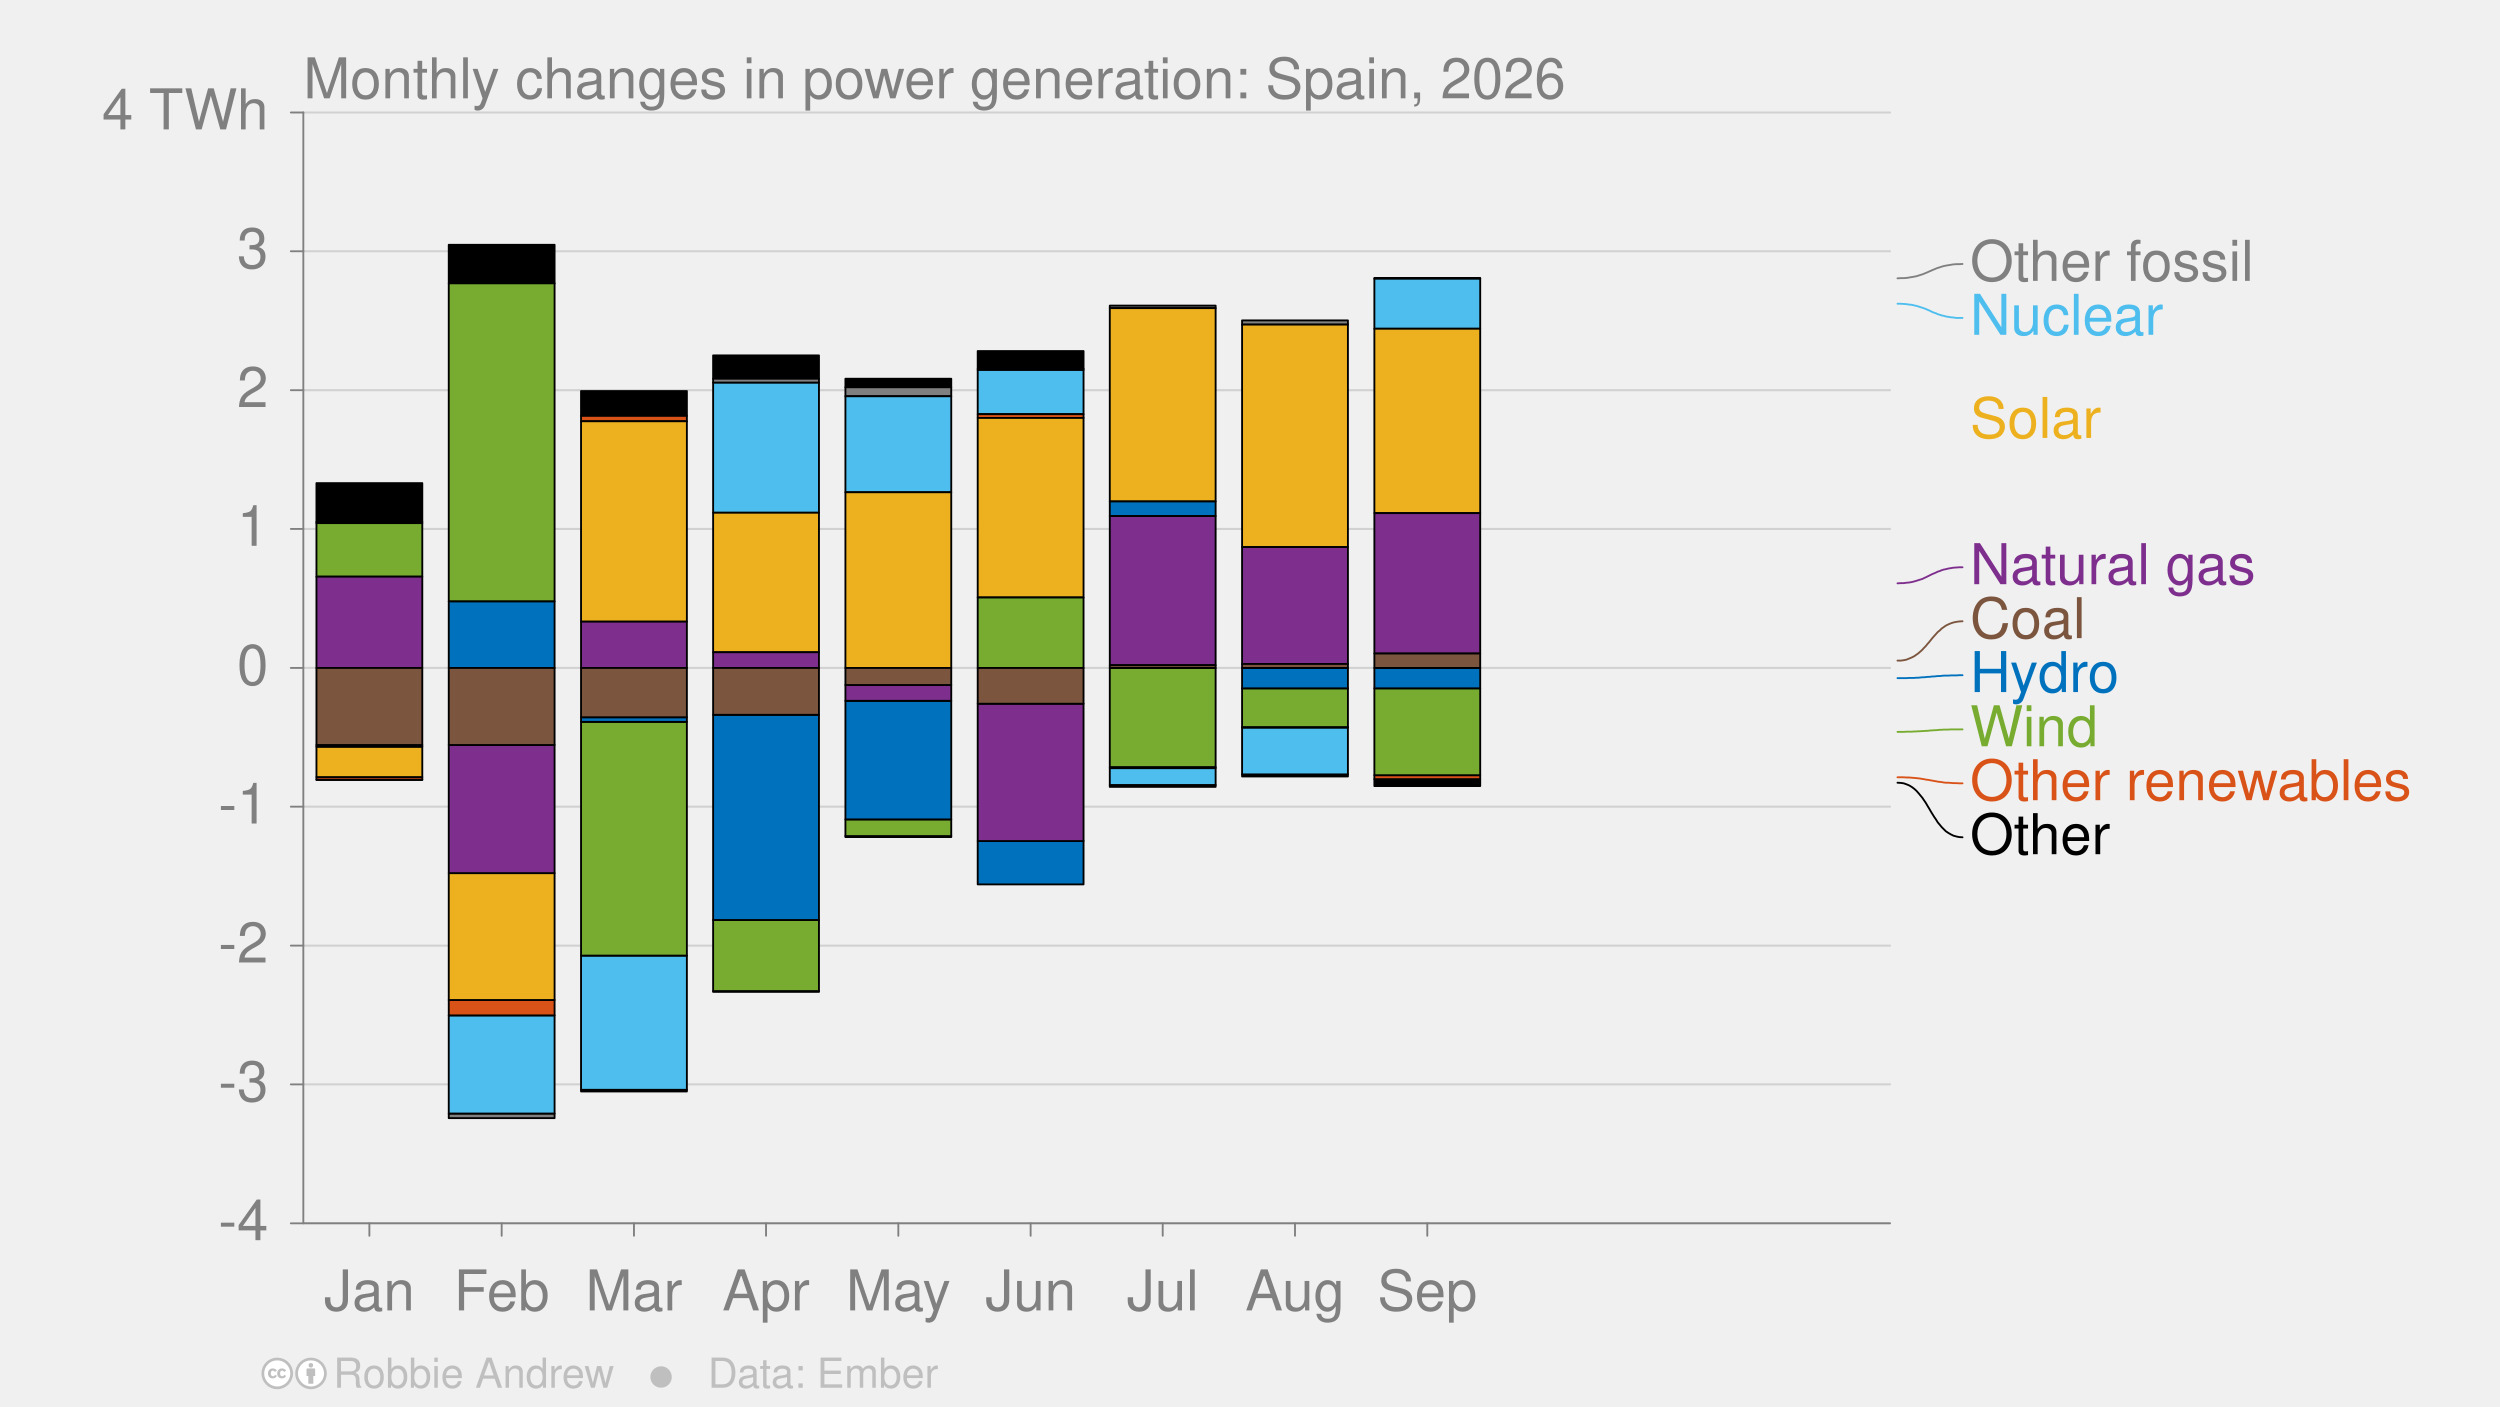
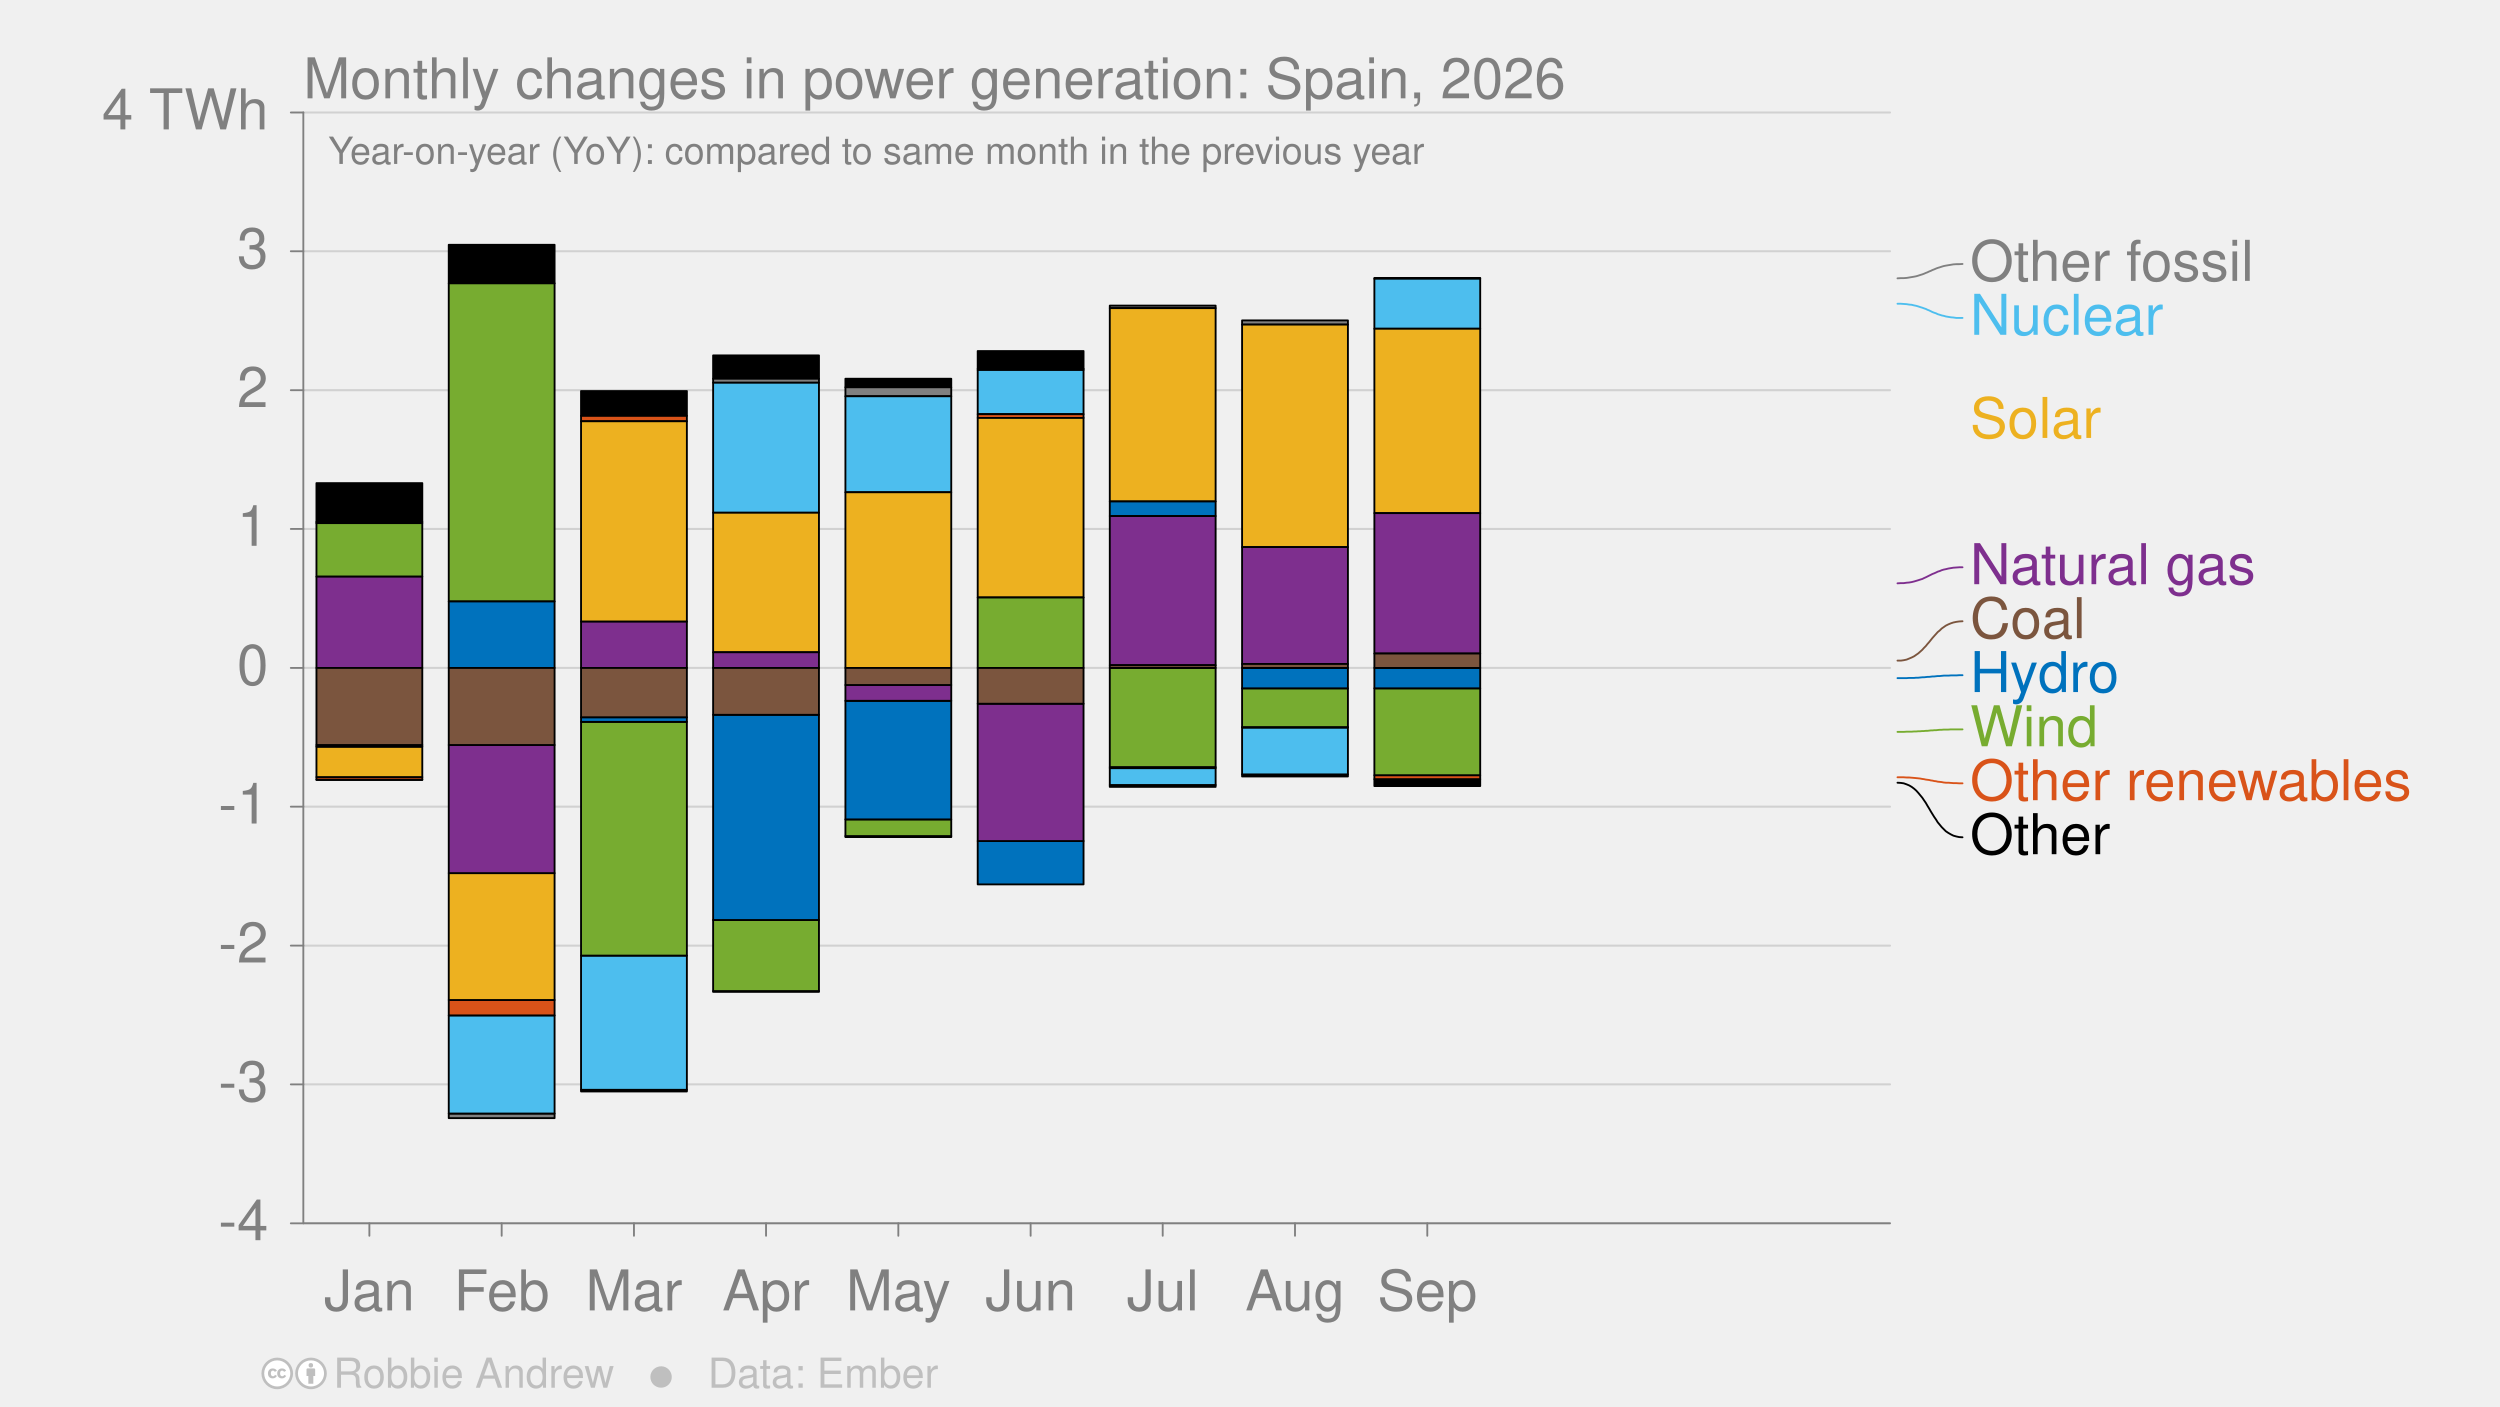
<svg xmlns="http://www.w3.org/2000/svg" xmlns:xlink="http://www.w3.org/1999/xlink" version="1.1" width="100%" height="100%" viewBox="0 0 1200.000 674.916">
  <style type="text/css">
  #main {font-family:Helvetica,Arial,sans-serif; font-size:27.00px;
         fill-opacity:1; fill:#000000; stroke:none; stroke-linejoin:round; stroke-linecap:round; stroke-width:1.00;}
  .marker {stroke-opacity:0;fill-opacity:0;}
  .marker:hover {stroke-opacity:0.5; fill-opacity:1;}
  .ticklabel {font-size:27.00px;fill:#808080;stroke:none;font-family:Helvetica}
  .ytl {text-anchor:end;}
  .dp1 {pointer-events:none;font-size:70%;text-anchor:middle;fill:#000000;}
  .dp2 {pointer-events:none;font-size:70%;text-anchor:middle;fill:#FFFFFF;}
  .numtip {pointer-events:none;}
  .cc {opacity:0.25;}
.dl_fe {background-color:#FDFFDF;display:flex;margin:auto;align-items:center}
.dl_fe_p {font-size:20px;text-align:center;margin:3px}
.dl_el {display:none;pointer-events:none;}
.cc:hover + .dl_el {display:block;}
text:hover + .dl_el {display:block;}
</style>
  <defs>
    <clipPath id="axis_clip">
      <rect x="145.8" y="54.2" width="761.2" height="532.8" />
    </clipPath>
    <path id="line_x" d="M 145.600,0 h 761.600" stroke="#262626" stroke-opacity="0.15" stroke-width="1.00" />
    <path id="tick_y" d="M 145.600,0 h -6.000" stroke="#808080" stroke-width="0.90" />
    <path id="tick_x" d="M 0,587.177 v 6.000" stroke="#808080" stroke-width="0.90" />
  </defs>
  <g id="main">
    <use xlink:href="#line_x" transform="translate(0,587.2)" />
    <use xlink:href="#line_x" transform="translate(0,520.5)" />
    <use xlink:href="#line_x" transform="translate(0,453.9)" />
    <use xlink:href="#line_x" transform="translate(0,387.2)" />
    <use xlink:href="#line_x" transform="translate(0,320.6)" />
    <use xlink:href="#line_x" transform="translate(0,253.9)" />
    <use xlink:href="#line_x" transform="translate(0,187.3)" />
    <use xlink:href="#line_x" transform="translate(0,120.6)" />
    <use xlink:href="#line_x" transform="translate(0,54.0)" />
    <use xlink:href="#tick_y" transform="translate(0,587.2)" />
    <use xlink:href="#tick_y" transform="translate(0,520.5)" />
    <use xlink:href="#tick_y" transform="translate(0,453.9)" />
    <use xlink:href="#tick_y" transform="translate(0,387.2)" />
    <use xlink:href="#tick_y" transform="translate(0,320.6)" />
    <use xlink:href="#tick_y" transform="translate(0,253.9)" />
    <use xlink:href="#tick_y" transform="translate(0,187.3)" />
    <use xlink:href="#tick_y" transform="translate(0,120.6)" />
    <use xlink:href="#tick_y" transform="translate(0,54.0)" />
    <use xlink:href="#tick_x" transform="translate(177.3,0)" />
    <use xlink:href="#tick_x" transform="translate(240.8,0)" />
    <use xlink:href="#tick_x" transform="translate(304.3,0)" />
    <use xlink:href="#tick_x" transform="translate(367.7,0)" />
    <use xlink:href="#tick_x" transform="translate(431.2,0)" />
    <use xlink:href="#tick_x" transform="translate(494.7,0)" />
    <use xlink:href="#tick_x" transform="translate(558.1,0)" />
    <use xlink:href="#tick_x" transform="translate(621.6,0)" />
    <use xlink:href="#tick_x" transform="translate(685.1,0)" />
    <polyline points="145.6,53.993 145.6,587.177 907.2,587.177" stroke="#808080" stroke-width="0.90" fill="none" />
    <text class="ticklabel xtl" transform="translate(177.3,629.0)" text-anchor="middle">Jan</text>
    <text class="ticklabel xtl" transform="translate(240.8,629.0)" text-anchor="middle">Feb</text>
    <text class="ticklabel xtl" transform="translate(304.3,629.0)" text-anchor="middle">Mar</text>
    <text class="ticklabel xtl" transform="translate(367.7,629.0)" text-anchor="middle">Apr</text>
    <text class="ticklabel xtl" transform="translate(431.2,629.0)" text-anchor="middle">May</text>
    <text class="ticklabel xtl" transform="translate(494.7,629.0)" text-anchor="middle">Jun</text>
    <text class="ticklabel xtl" transform="translate(558.1,629.0)" text-anchor="middle">Jul</text>
    <text class="ticklabel xtl" transform="translate(621.6,629.0)" text-anchor="middle">Aug</text>
    <text class="ticklabel xtl" transform="translate(685.1,629.0)" text-anchor="middle">Sep</text>
    <text class="ticklabel ytl" transform="translate(128.8,595.3)">-4</text>
    <text class="ticklabel ytl" transform="translate(128.8,528.6)">-3</text>
    <text class="ticklabel ytl" transform="translate(128.8,462.0)">-2</text>
    <text class="ticklabel ytl" transform="translate(128.8,395.3)">-1</text>
    <text class="ticklabel ytl" transform="translate(128.8,328.7)">0</text>
    <text class="ticklabel ytl" transform="translate(128.8,262.0)">1</text>
    <text class="ticklabel ytl" transform="translate(128.8,195.4)">2</text>
    <text class="ticklabel ytl" transform="translate(128.8,128.7)">3</text>
    <text class="ticklabel ytl" transform="translate(128.8,62.1)">4 TWh</text>
    <g stroke="#000" stroke-width="0.90" fill="#000" clip-path="url(#axis_clip)">
      <polygon class="pl" points="151.9,231.9 151.9,250.5 202.7,250.5 202.7,231.9 151.9,231.9" />
      <polygon class="pl" points="215.4,117.5 215.4,136.0 266.2,136.0 266.2,117.5 215.4,117.5" />
      <polygon class="pl" points="278.9,187.7 278.9,199.6 329.7,199.6 329.7,187.7 278.9,187.7" />
      <polygon class="pl" points="342.3,170.6 342.3,181.8 393.1,181.8 393.1,170.6 342.3,170.6" />
      <polygon class="pl" points="405.8,181.8 405.8,185.9 456.6,185.9 456.6,181.8 405.8,181.8" />
      <polygon class="pl" points="469.3,168.5 469.3,177.0 520.1,177.0 520.1,168.5 469.3,168.5" />
      <polygon class="pl" points="532.7,377.7 532.7,376.8 583.5,376.8 583.5,377.7 532.7,377.7" />
      <polygon class="pl" points="596.2,372.7 596.2,371.7 647.0,371.7 647.0,372.7 596.2,372.7" />
      <polygon class="pl" points="659.7,377.3 659.7,374.0 710.5,374.0 710.5,377.3 659.7,377.3" />
    </g>
    <g stroke="#000" stroke-width="0.90" fill="#808080" clip-path="url(#axis_clip)">
      <polygon class="pl" points="151.9,374.4 151.9,374.2 202.7,374.2 202.7,374.4 151.9,374.4" />
      <polygon class="pl" points="215.4,536.7 215.4,534.5 266.2,534.5 266.2,536.7 215.4,536.7" />
      <polygon class="pl" points="278.9,523.9 278.9,523.1 329.7,523.1 329.7,523.9 278.9,523.9" />
      <polygon class="pl" points="342.3,181.8 342.3,183.7 393.1,183.7 393.1,181.8 342.3,181.8" />
      <polygon class="pl" points="405.8,185.9 405.8,190.2 456.6,190.2 456.6,185.9 405.8,185.9" />
      <polygon class="pl" points="469.3,177.0 469.3,177.6 520.1,177.6 520.1,177.0 469.3,177.0" />
      <polygon class="pl" points="532.7,146.7 532.7,147.9 583.5,147.9 583.5,146.7 532.7,146.7" />
      <polygon class="pl" points="596.2,153.8 596.2,155.8 647.0,155.8 647.0,153.8 596.2,153.8" />
      <polygon class="pl" points="659.7,133.4 659.7,133.8 710.5,133.8 710.5,133.4 659.7,133.4" />
    </g>
    <g stroke="#000" stroke-width="0.90" fill="#4DBEEE" clip-path="url(#axis_clip)">
      <polygon class="pl" points="151.9,250.5 151.9,251.1 202.7,251.1 202.7,250.5 151.9,250.5" />
      <polygon class="pl" points="215.4,534.5 215.4,487.4 266.2,487.4 266.2,534.5 215.4,534.5" />
      <polygon class="pl" points="278.9,523.1 278.9,458.7 329.7,458.7 329.7,523.1 278.9,523.1" />
      <polygon class="pl" points="342.3,183.7 342.3,246.1 393.1,246.1 393.1,183.7 342.3,183.7" />
      <polygon class="pl" points="405.8,190.2 405.8,236.3 456.6,236.3 456.6,190.2 405.8,190.2" />
      <polygon class="pl" points="469.3,177.6 469.3,198.8 520.1,198.8 520.1,177.6 469.3,177.6" />
      <polygon class="pl" points="532.7,376.8 532.7,368.7 583.5,368.7 583.5,376.8 532.7,376.8" />
      <polygon class="pl" points="596.2,371.7 596.2,349.2 647.0,349.2 647.0,371.7 596.2,371.7" />
      <polygon class="pl" points="659.7,133.8 659.7,157.8 710.5,157.8 710.5,133.8 659.7,133.8" />
    </g>
    <g stroke="#000" stroke-width="0.90" fill="#D95319" clip-path="url(#axis_clip)">
      <polygon class="pl" points="151.9,374.2 151.9,373.0 202.7,373.0 202.7,374.2 151.9,374.2" />
      <polygon class="pl" points="215.4,487.4 215.4,480.0 266.2,480.0 266.2,487.4 215.4,487.4" />
      <polygon class="pl" points="278.9,199.6 278.9,202.2 329.7,202.2 329.7,199.6 278.9,199.6" />
      <polygon class="pl" points="342.3,476.1 342.3,475.7 393.1,475.7 393.1,476.1 342.3,476.1" />
      <polygon class="pl" points="405.8,401.8 405.8,401.3 456.6,401.3 456.6,401.8 405.8,401.8" />
      <polygon class="pl" points="469.3,198.8 469.3,200.6 520.1,200.6 520.1,198.8 469.3,198.8" />
      <polygon class="pl" points="532.7,368.7 532.7,368.2 583.5,368.2 583.5,368.7 532.7,368.7" />
      <polygon class="pl" points="596.2,349.2 596.2,349.0 647.0,349.0 647.0,349.2 596.2,349.2" />
      <polygon class="pl" points="659.7,374.0 659.7,372.1 710.5,372.1 710.5,374.0 659.7,374.0" />
    </g>
    <g stroke="#000" stroke-width="0.90" fill="#EDB120" clip-path="url(#axis_clip)">
      <polygon class="pl" points="151.9,373.0 151.9,358.4 202.7,358.4 202.7,373.0 151.9,373.0" />
      <polygon class="pl" points="215.4,480.0 215.4,419.1 266.2,419.1 266.2,480.0 215.4,480.0" />
      <polygon class="pl" points="278.9,202.2 278.9,298.4 329.7,298.4 329.7,202.2 278.9,202.2" />
      <polygon class="pl" points="342.3,246.1 342.3,313.1 393.1,313.1 393.1,246.1 342.3,246.1" />
      <polygon class="pl" points="405.8,236.3 405.8,320.6 456.6,320.6 456.6,236.3 405.8,236.3" />
      <polygon class="pl" points="469.3,200.6 469.3,286.8 520.1,286.8 520.1,200.6 469.3,200.6" />
      <polygon class="pl" points="532.7,147.9 532.7,240.7 583.5,240.7 583.5,147.9 532.7,147.9" />
      <polygon class="pl" points="596.2,155.8 596.2,262.6 647.0,262.6 647.0,155.8 596.2,155.8" />
      <polygon class="pl" points="659.7,157.8 659.7,246.3 710.5,246.3 710.5,157.8 659.7,157.8" />
    </g>
    <g stroke="#000" stroke-width="0.90" fill="#77AC30" clip-path="url(#axis_clip)">
      <polygon class="pl" points="151.9,251.1 151.9,276.8 202.7,276.8 202.7,251.1 151.9,251.1" />
      <polygon class="pl" points="215.4,136.0 215.4,288.7 266.2,288.7 266.2,136.0 215.4,136.0" />
      <polygon class="pl" points="278.9,458.7 278.9,346.5 329.7,346.5 329.7,458.7 278.9,458.7" />
      <polygon class="pl" points="342.3,475.7 342.3,441.6 393.1,441.6 393.1,475.7 342.3,475.7" />
      <polygon class="pl" points="405.8,401.3 405.8,393.3 456.6,393.3 456.6,401.3 405.8,401.3" />
      <polygon class="pl" points="469.3,286.8 469.3,320.6 520.1,320.6 520.1,286.8 469.3,286.8" />
      <polygon class="pl" points="532.7,368.2 532.7,320.6 583.5,320.6 583.5,368.2 532.7,368.2" />
      <polygon class="pl" points="596.2,349.0 596.2,330.4 647.0,330.4 647.0,349.0 596.2,349.0" />
      <polygon class="pl" points="659.7,372.1 659.7,330.4 710.5,330.4 710.5,372.1 659.7,372.1" />
    </g>
    <g stroke="#000" stroke-width="0.90" fill="#0072BD" clip-path="url(#axis_clip)">
      <polygon class="pl" points="151.9,358.4 151.9,357.6 202.7,357.6 202.7,358.4 151.9,358.4" />
      <polygon class="pl" points="215.4,288.7 215.4,320.6 266.2,320.6 266.2,288.7 215.4,288.7" />
      <polygon class="pl" points="278.9,346.5 278.9,344.3 329.7,344.3 329.7,346.5 278.9,346.5" />
      <polygon class="pl" points="342.3,441.6 342.3,343.1 393.1,343.1 393.1,441.6 342.3,441.6" />
      <polygon class="pl" points="405.8,393.3 405.8,336.4 456.6,336.4 456.6,393.3 405.8,393.3" />
      <polygon class="pl" points="469.3,424.5 469.3,403.7 520.1,403.7 520.1,424.5 469.3,424.5" />
      <polygon class="pl" points="532.7,240.7 532.7,247.7 583.5,247.7 583.5,240.7 532.7,240.7" />
      <polygon class="pl" points="596.2,330.4 596.2,320.6 647.0,320.6 647.0,330.4 596.2,330.4" />
      <polygon class="pl" points="659.7,330.4 659.7,320.6 710.5,320.6 710.5,330.4 659.7,330.4" />
    </g>
    <g stroke="#000" stroke-width="0.90" fill="#7E2F8E" clip-path="url(#axis_clip)">
      <polygon class="pl" points="151.9,276.8 151.9,320.6 202.7,320.6 202.7,276.8 151.9,276.8" />
      <polygon class="pl" points="215.4,419.1 215.4,357.6 266.2,357.6 266.2,419.1 215.4,419.1" />
      <polygon class="pl" points="278.9,298.4 278.9,320.6 329.7,320.6 329.7,298.4 278.9,298.4" />
      <polygon class="pl" points="342.3,313.1 342.3,320.6 393.1,320.6 393.1,313.1 342.3,313.1" />
      <polygon class="pl" points="405.8,336.4 405.8,328.8 456.6,328.8 456.6,336.4 405.8,336.4" />
      <polygon class="pl" points="469.3,403.7 469.3,337.8 520.1,337.8 520.1,403.7 469.3,403.7" />
      <polygon class="pl" points="532.7,247.7 532.7,319.3 583.5,319.3 583.5,247.7 532.7,247.7" />
      <polygon class="pl" points="596.2,262.6 596.2,318.7 647.0,318.7 647.0,262.6 596.2,262.6" />
      <polygon class="pl" points="659.7,246.3 659.7,313.7 710.5,313.7 710.5,246.3 659.7,246.3" />
    </g>
    <g stroke="#000" stroke-width="0.90" fill="#7B553E" clip-path="url(#axis_clip)">
      <polygon class="pl" points="151.9,357.6 151.9,320.6 202.7,320.6 202.7,357.6 151.9,357.6" />
      <polygon class="pl" points="215.4,357.6 215.4,320.6 266.2,320.6 266.2,357.6 215.4,357.6" />
      <polygon class="pl" points="278.9,344.3 278.9,320.6 329.7,320.6 329.7,344.3 278.9,344.3" />
      <polygon class="pl" points="342.3,343.1 342.3,320.6 393.1,320.6 393.1,343.1 342.3,343.1" />
      <polygon class="pl" points="405.8,328.8 405.8,320.6 456.6,320.6 456.6,328.8 405.8,328.8" />
      <polygon class="pl" points="469.3,337.8 469.3,320.6 520.1,320.6 520.1,337.8 469.3,337.8" />
      <polygon class="pl" points="532.7,319.3 532.7,320.6 583.5,320.6 583.5,319.3 532.7,319.3" />
      <polygon class="pl" points="596.2,318.7 596.2,320.6 647.0,320.6 647.0,318.7 596.2,318.7" />
      <polygon class="pl" points="659.7,313.7 659.7,320.6 710.5,320.6 710.5,313.7 659.7,313.7" />
    </g>
    <text transform="translate(945.6,298.2)" dy="8.1" font-size="27.00" fill="#7B553E" stroke="none">Coal</text>
    <text transform="translate(945.6,272.3)" dy="8.1" font-size="27.00" fill="#7E2F8E" stroke="none">Natural gas</text>
    <text transform="translate(945.6,324.1)" dy="8.1" font-size="27.00" fill="#0072BD" stroke="none">Hydro</text>
    <text transform="translate(945.6,350.1)" dy="8.1" font-size="27.00" fill="#77AC30" stroke="none">Wind</text>
    <text transform="translate(945.6,202.1)" dy="8.1" font-size="27.00" fill="#EDB120" stroke="none">Solar</text>
    <text transform="translate(945.6,376.0)" dy="8.1" font-size="27.00" fill="#D95319" stroke="none">Other renewables</text>
    <text transform="translate(945.6,152.6)" dy="8.1" font-size="27.00" fill="#4DBEEE" stroke="none">Nuclear</text>
    <text transform="translate(945.6,126.7)" dy="8.1" font-size="27.00" fill="#808080" stroke="none">Other fossil</text>
    <text transform="translate(945.6,401.9)" dy="8.1" font-size="27.00" fill="#000" stroke="none">Other</text>
    <polyline class="pl" points="910.8,317.1 912.4,317.1 913.8,316.9 915.2,316.6 916.4,316.1 917.6,315.6 918.8,315.0 919.8,314.3 920.8,313.6 921.7,312.8 922.7,311.9 923.5,311.0 924.4,310.1 925.2,309.1 926.0,308.2 926.8,307.2 927.6,306.2 928.4,305.3 929.3,304.3 930.1,303.4 931.1,302.6 932.0,301.7 933.0,301.0 934.0,300.3 935.2,299.7 936.4,299.2 937.6,298.8 939.0,298.5 940.4,298.3 942.0,298.2" stroke="#7B553E" stroke-width="0.90" stroke-opacity="1.00" fill="none" />
    <polyline class="pl" points="910.8,280.0 912.4,279.9 913.8,279.9 915.2,279.7 916.4,279.6 917.6,279.4 918.8,279.1 919.8,278.8 920.8,278.5 921.7,278.2 922.7,277.9 923.5,277.5 924.4,277.1 925.2,276.7 926.0,276.3 926.8,275.9 927.6,275.5 928.4,275.2 929.3,274.8 930.1,274.4 931.1,274.1 932.0,273.7 933.0,273.4 934.0,273.2 935.2,272.9 936.4,272.7 937.6,272.5 939.0,272.4 940.4,272.3 942.0,272.3" stroke="#7E2F8E" stroke-width="0.90" stroke-opacity="1.00" fill="none" />
    <polyline class="pl" points="910.8,325.5 912.4,325.5 913.8,325.5 915.2,325.5 916.4,325.4 917.6,325.4 918.8,325.4 919.8,325.3 920.8,325.3 921.7,325.2 922.7,325.1 923.5,325.1 924.4,325.0 925.2,324.9 926.0,324.9 926.8,324.8 927.6,324.7 928.4,324.7 929.3,324.6 930.1,324.5 931.1,324.5 932.0,324.4 933.0,324.3 934.0,324.3 935.2,324.3 936.4,324.2 937.6,324.2 939.0,324.2 940.4,324.1 942.0,324.1" stroke="#0072BD" stroke-width="0.90" stroke-opacity="1.00" fill="none" />
    <polyline class="pl" points="910.8,351.3 912.4,351.3 913.8,351.3 915.2,351.2 916.4,351.2 917.6,351.2 918.8,351.1 919.8,351.1 920.8,351.0 921.7,351.0 922.7,350.9 923.5,350.9 924.4,350.8 925.2,350.8 926.0,350.7 926.8,350.6 927.6,350.6 928.4,350.5 929.3,350.5 930.1,350.4 931.1,350.3 932.0,350.3 933.0,350.2 934.0,350.2 935.2,350.2 936.4,350.1 937.6,350.1 939.0,350.1 940.4,350.1 942.0,350.1" stroke="#77AC30" stroke-width="0.90" stroke-opacity="1.00" fill="none" />
    <polyline class="pl" points="910.8,373.1 912.4,373.1 913.8,373.1 915.2,373.2 916.4,373.2 917.6,373.3 918.8,373.4 919.8,373.5 920.8,373.6 921.7,373.7 922.7,373.9 923.5,374.0 924.4,374.2 925.2,374.3 926.0,374.4 926.8,374.6 927.6,374.7 928.4,374.9 929.3,375.0 930.1,375.2 931.1,375.3 932.0,375.4 933.0,375.6 934.0,375.7 935.2,375.7 936.4,375.8 937.6,375.9 939.0,375.9 940.4,376.0 942.0,376.0" stroke="#D95319" stroke-width="0.90" stroke-opacity="1.00" fill="none" />
    <polyline class="pl" points="910.8,145.8 912.4,145.8 913.8,145.9 915.2,146.0 916.4,146.2 917.6,146.3 918.8,146.6 919.8,146.8 920.8,147.1 921.7,147.4 922.7,147.7 923.5,148.0 924.4,148.3 925.2,148.7 926.0,149.0 926.8,149.4 927.6,149.8 928.4,150.1 929.3,150.4 930.1,150.8 931.1,151.1 932.0,151.4 933.0,151.6 934.0,151.9 935.2,152.1 936.4,152.3 937.6,152.4 939.0,152.6 940.4,152.6 942.0,152.6" stroke="#4DBEEE" stroke-width="0.90" stroke-opacity="1.00" fill="none" />
    <polyline class="pl" points="910.8,133.6 912.4,133.5 913.8,133.5 915.2,133.4 916.4,133.2 917.6,133.0 918.8,132.8 919.8,132.6 920.8,132.3 921.7,132.0 922.7,131.7 923.5,131.4 924.4,131.0 925.2,130.7 926.0,130.3 926.8,130.0 927.6,129.6 928.4,129.3 929.3,128.9 930.1,128.6 931.1,128.3 932.0,128.0 933.0,127.7 934.0,127.5 935.2,127.3 936.4,127.1 937.6,126.9 939.0,126.8 940.4,126.8 942.0,126.7" stroke="#808080" stroke-width="0.90" stroke-opacity="1.00" fill="none" />
    <polyline class="pl" points="910.8,375.7 912.4,375.8 913.8,376.0 915.2,376.5 916.4,377.0 917.6,377.7 918.8,378.6 919.8,379.5 920.8,380.6 921.7,381.7 922.7,382.9 923.5,384.1 924.4,385.4 925.2,386.8 926.0,388.1 926.8,389.5 927.6,390.8 928.4,392.1 929.3,393.4 930.1,394.7 931.1,395.9 932.0,397.0 933.0,398.0 934.0,399.0 935.2,399.8 936.4,400.5 937.6,401.1 939.0,401.5 940.4,401.8 942.0,401.9" stroke="#000" stroke-width="0.90" stroke-opacity="1.00" fill="none" />
    <text transform="translate(145.6,47.2)" dy="0.0" font-size="27.00" fill="#808080" stroke="none">Monthly changes in power generation: Spain, 2026</text>
+     <text transform="translate(157.6,60.7)" dy="18.0" font-size="18.00" fill="#808080" stroke="none">Year-on-year (YoY): compared to same month in the previous year</text>
    <text transform="translate(160.0,666.1)" font-size="19.80" font-family="Helvetica" fill="#BFBFBF" stroke="none" xml:space="preserve">Robbie Andrew   ●   Data: Ember</text>
    <g>
      <rect x="123.0" y="651.4" width="34" height="17" fill="#FFF" stroke="none" opacity="0.01" />
      <g transform="translate(124.0,652.4) scale(0.24)">
        <g>
          <circle fill="#FFF" cx="37.79" cy="28.5" r="28.84" />
          <circle fill="none" cx="37.79" cy="28.5" r="28.84" stroke="#BFBFBF" stroke-width="5.5" />
          <path fill="#BFBFBF" d="M37.16,23.19 l-4.29,2.23c-0.458-0.951-1.02-1.62-1.69-2c-0.667-0.38-1.29-0.571-1.86-0.571c-2.86,0-4.29,1.89-4.29,5.66 c0,1.71,0.36,3.08,1.09,4.11c0.724,1.03,1.79,1.54,3.2,1.54c1.87,0,3.18-0.915,3.94-2.74l3.94,2 c-0.838,1.56-2,2.79-3.49,3.69c-1.48,0.896-3.12,1.34-4.91,1.34c-2.86,0-5.16-0.875-6.92-2.63 c-1.75-1.75-2.63-4.19-2.63-7.31c0-3.05,0.886-5.47,2.66-7.26c1.77-1.79,4.01-2.69,6.72-2.69 C32.6,18.56,35.44,20.1,37.16,23.19z               M55.61,23.19l-4.23,2.23c-0.457-0.951-1.02-1.62-1.69-2 c-0.668-0.38-1.31-0.571-1.91-0.571c-2.86,0-4.29,1.89-4.29,5.66c0,1.71,0.363,3.08,1.09,4.11 c0.723,1.03,1.79,1.54,3.2,1.54c1.87,0,3.18-0.915,3.94-2.74l4,2c-0.875,1.56-2.06,2.79-3.54,3.69 c-1.49,0.9-3.11,1.34-4.86,1.34c-2.9,0-5.21-0.875-6.94-2.63c-1.74-1.75-2.6-4.19-2.6-7.31 c0-3.05,0.885-5.47,2.66-7.26c1.77-1.79,4.01-2.69,6.71-2.69C51.12,18.56,53.944,20.1,55.61,23.19z" />
        </g>
      </g>
      <g transform="translate(140.2,652.4) scale(0.24)">
        <g>
          <circle fill="#FFF" cx="37.79" cy="28.5" r="28.84" />
          <circle fill="none" cx="37.79" cy="28.5" r="28.84" stroke="#BFBFBF" stroke-width="5.5" />
          <path fill="#BFBFBF" d="M46.129,20.557v13.085h-3.656v15.542h-9.944V33.643h-3.656V20.557 c0-0.572,0.2-1.057,0.599-1.457c0.401-0.399,0.887-0.6,1.457-0.6h13.144c0.533,0,1.01,0.2,1.428,0.6 C45.918,19.5,46.129,19.986,46.129,20.557z               M33.042,12.329c0-3.008,1.485-4.514,4.458-4.514s4.457,1.504,4.457,4.514 c0,2.971-1.486,4.457-4.457,4.457S33.042,15.3,33.042,12.329z" />
        </g>
      </g>
    </g>
  </g>
</svg>
